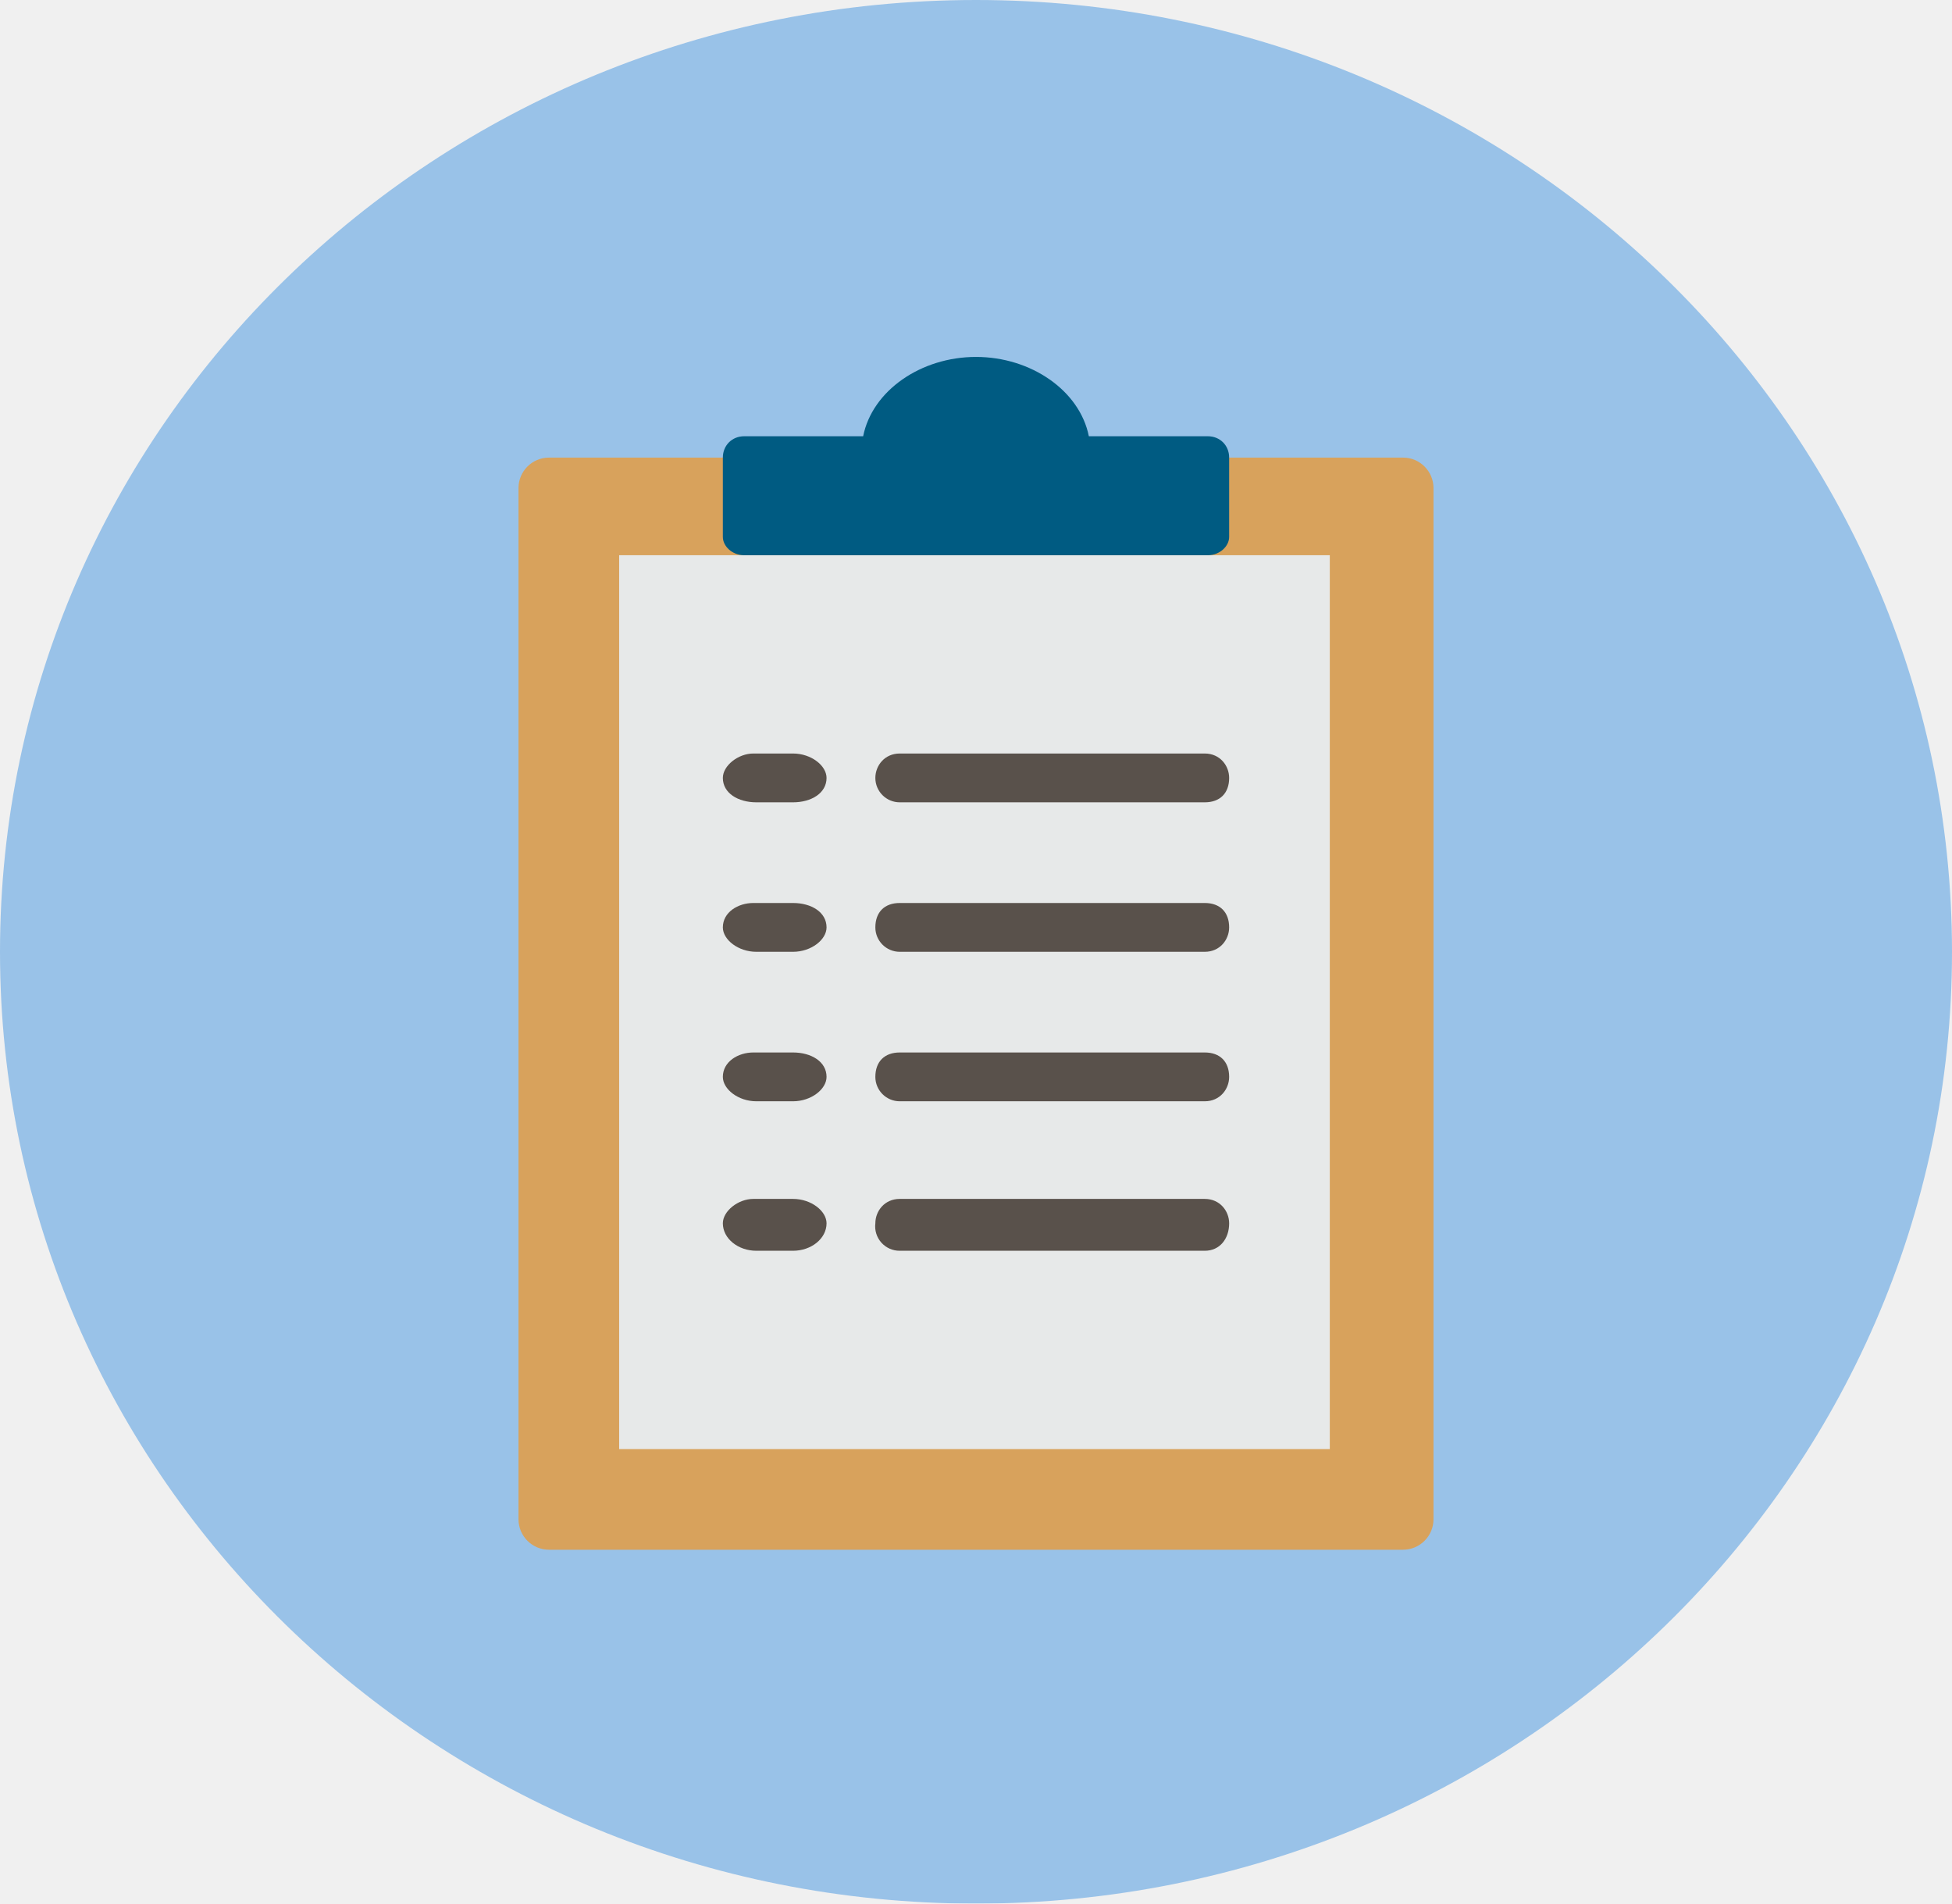
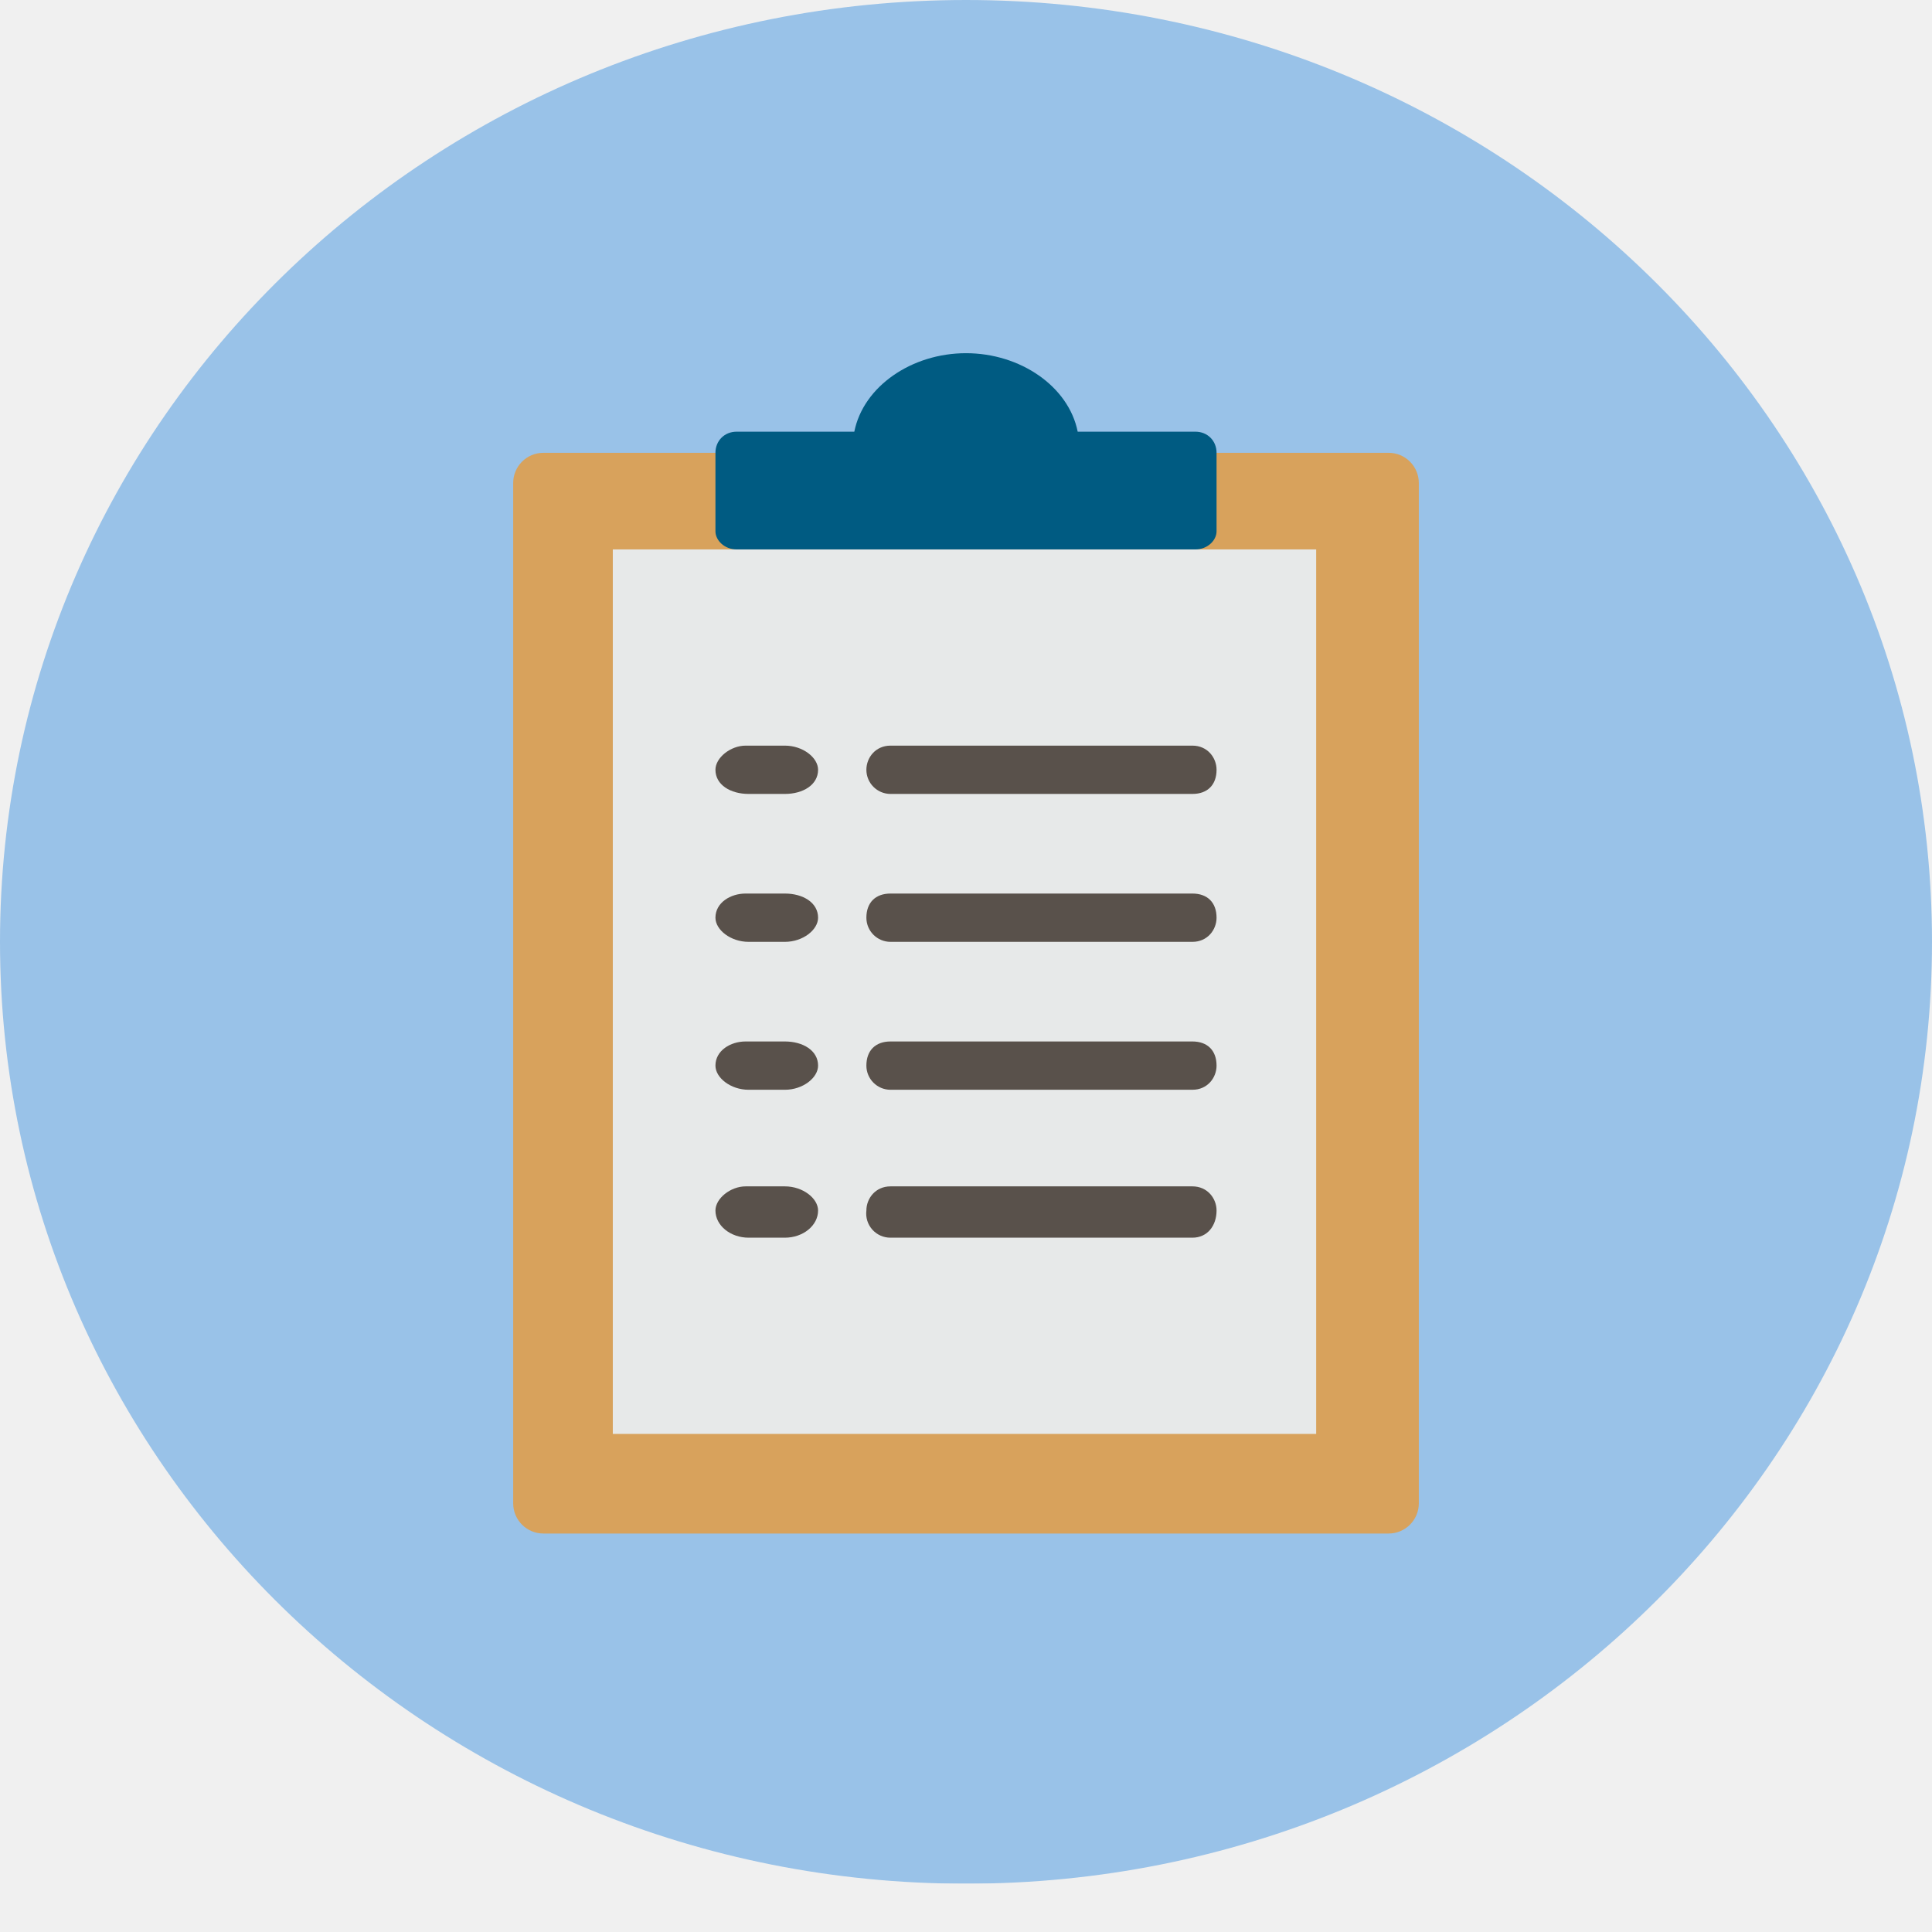
- <svg xmlns="http://www.w3.org/2000/svg" width="4rem" height="4rem" xmlns-xlink="http://www.w3.org/1999/xlink">
+ <svg xmlns="http://www.w3.org/2000/svg" width="64" height="64" xmlns-xlink="http://www.w3.org/1999/xlink">
  <g fill="none" fill-rule="evenodd">
    <g>
      <mask id="tavleikon-svg-a" fill="#fff">
        <ellipse id="a" cx="32" cy="31.2" rx="32" ry="31.2" />
      </mask>
      <g mask="url(#tavleikon-svg-a)" fill="#99C2E8">
        <path d="M0 62.4h64V0H0z" />
      </g>
    </g>
    <g transform="translate(17 11.7)">
      <rect fill="#D8A25C" y="3.3" width="30" height="35.8" rx="1" />
      <path fill="#E7E9E9" d="M3.3 6.5h23.3v29.3H3.3z" />
      <path d="M22.5 14.6h-10a.8.8 0 01-.8-.8c0-.4.3-.8.8-.8h10c.5 0 .8.4.8.8 0 .5-.3.8-.8.8" fill="#59514B" />
      <path d="M22.6 6.5H7.4c-.4 0-.7-.3-.7-.6V3.3c0-.4.3-.7.7-.7h3.9C11.6 1.1 13.2 0 15 0c1.8 0 3.4 1.1 3.7 2.6h3.9c.4 0 .7.3.7.7v2.6c0 .3-.3.6-.7.6z" fill="#005B82" />
      <path d="M22.5 19.5h-10a.8.8 0 01-.8-.8c0-.5.3-.8.8-.8h10c.5 0 .8.3.8.8 0 .4-.3.8-.8.8M22.5 24.4h-10a.8.8 0 01-.8-.8c0-.5.3-.8.8-.8h10c.5 0 .8.3.8.8 0 .4-.3.8-.8.8M22.5 29.3h-10a.8.8 0 01-.8-.9c0-.4.3-.8.8-.8h10c.5 0 .8.4.8.8 0 .5-.3.9-.8.9M8.9 14.6H7.8c-.6 0-1.1-.3-1.1-.8 0-.4.5-.8 1-.8H9c.6 0 1.1.4 1.1.8 0 .5-.5.8-1.1.8M8.9 19.5H7.8c-.6 0-1.1-.4-1.1-.8 0-.5.5-.8 1-.8H9c.6 0 1.1.3 1.1.8 0 .4-.5.8-1.1.8M8.9 24.4H7.8c-.6 0-1.1-.4-1.1-.8 0-.5.5-.8 1-.8H9c.6 0 1.1.3 1.1.8 0 .4-.5.8-1.1.8M8.9 29.3H7.8c-.6 0-1.1-.4-1.1-.9 0-.4.5-.8 1-.8H9c.6 0 1.1.4 1.1.8 0 .5-.5.9-1.1.9" fill="#59514B" />
    </g>
  </g>
</svg>
